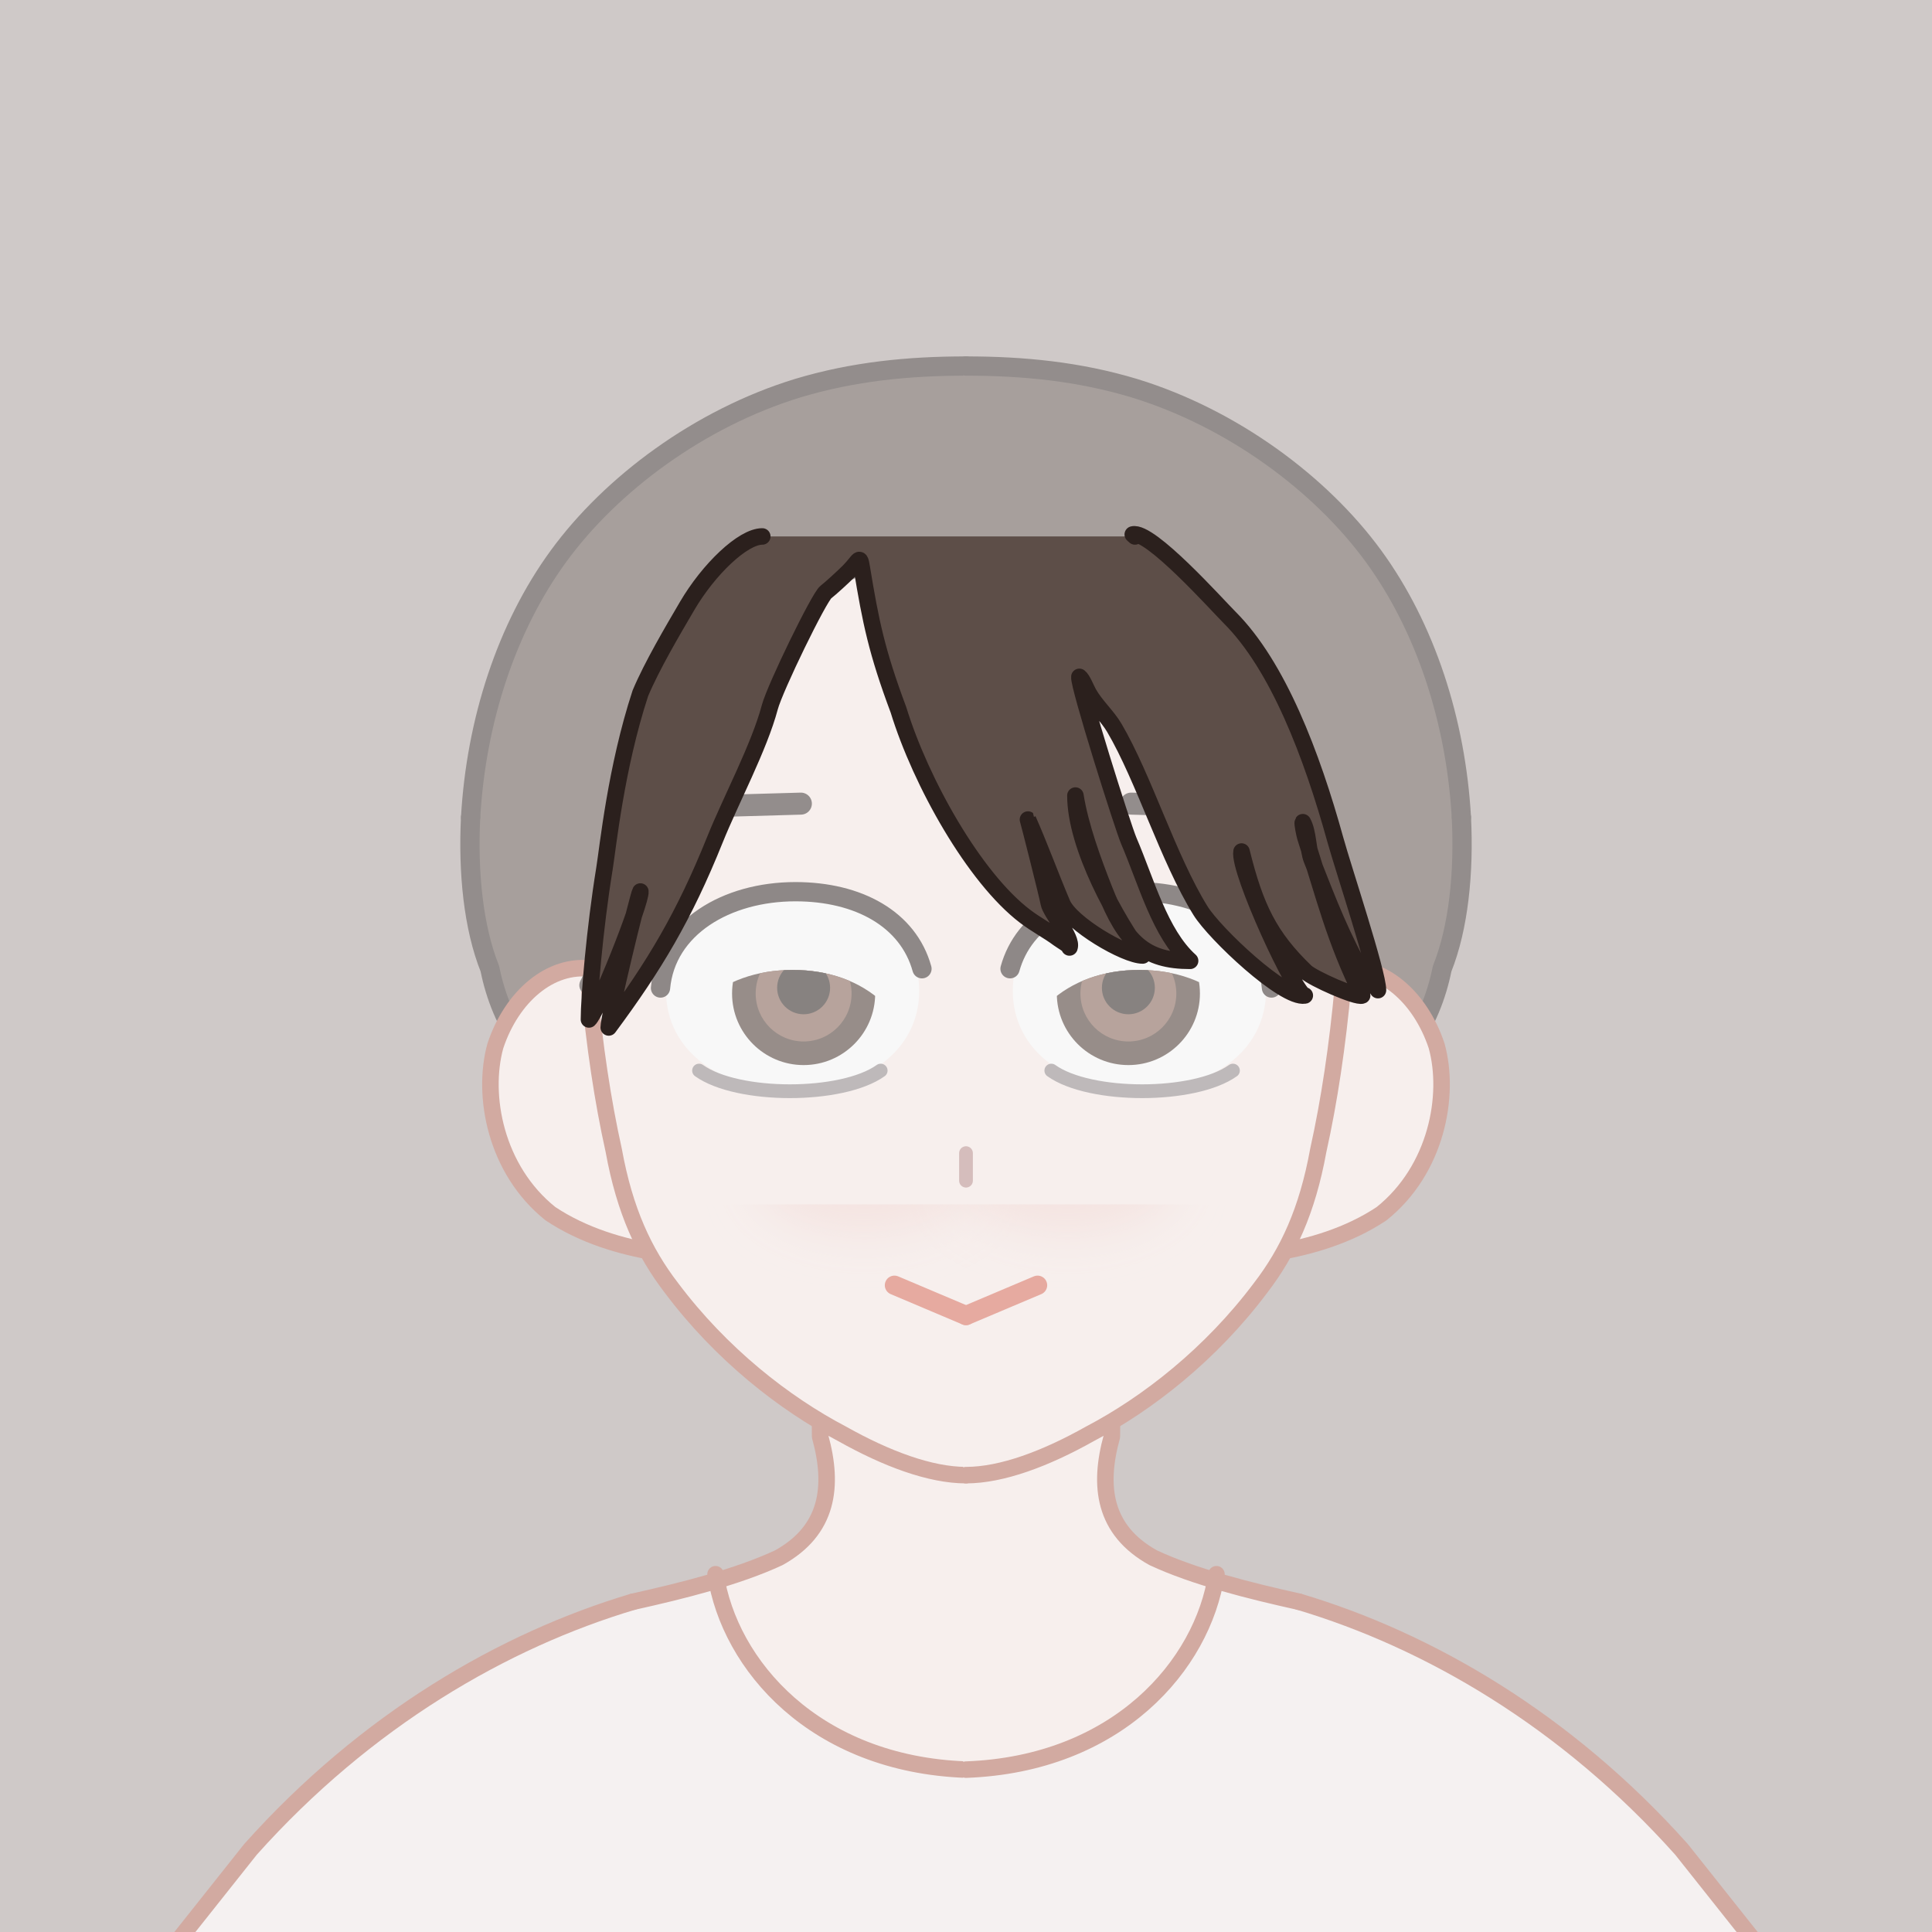
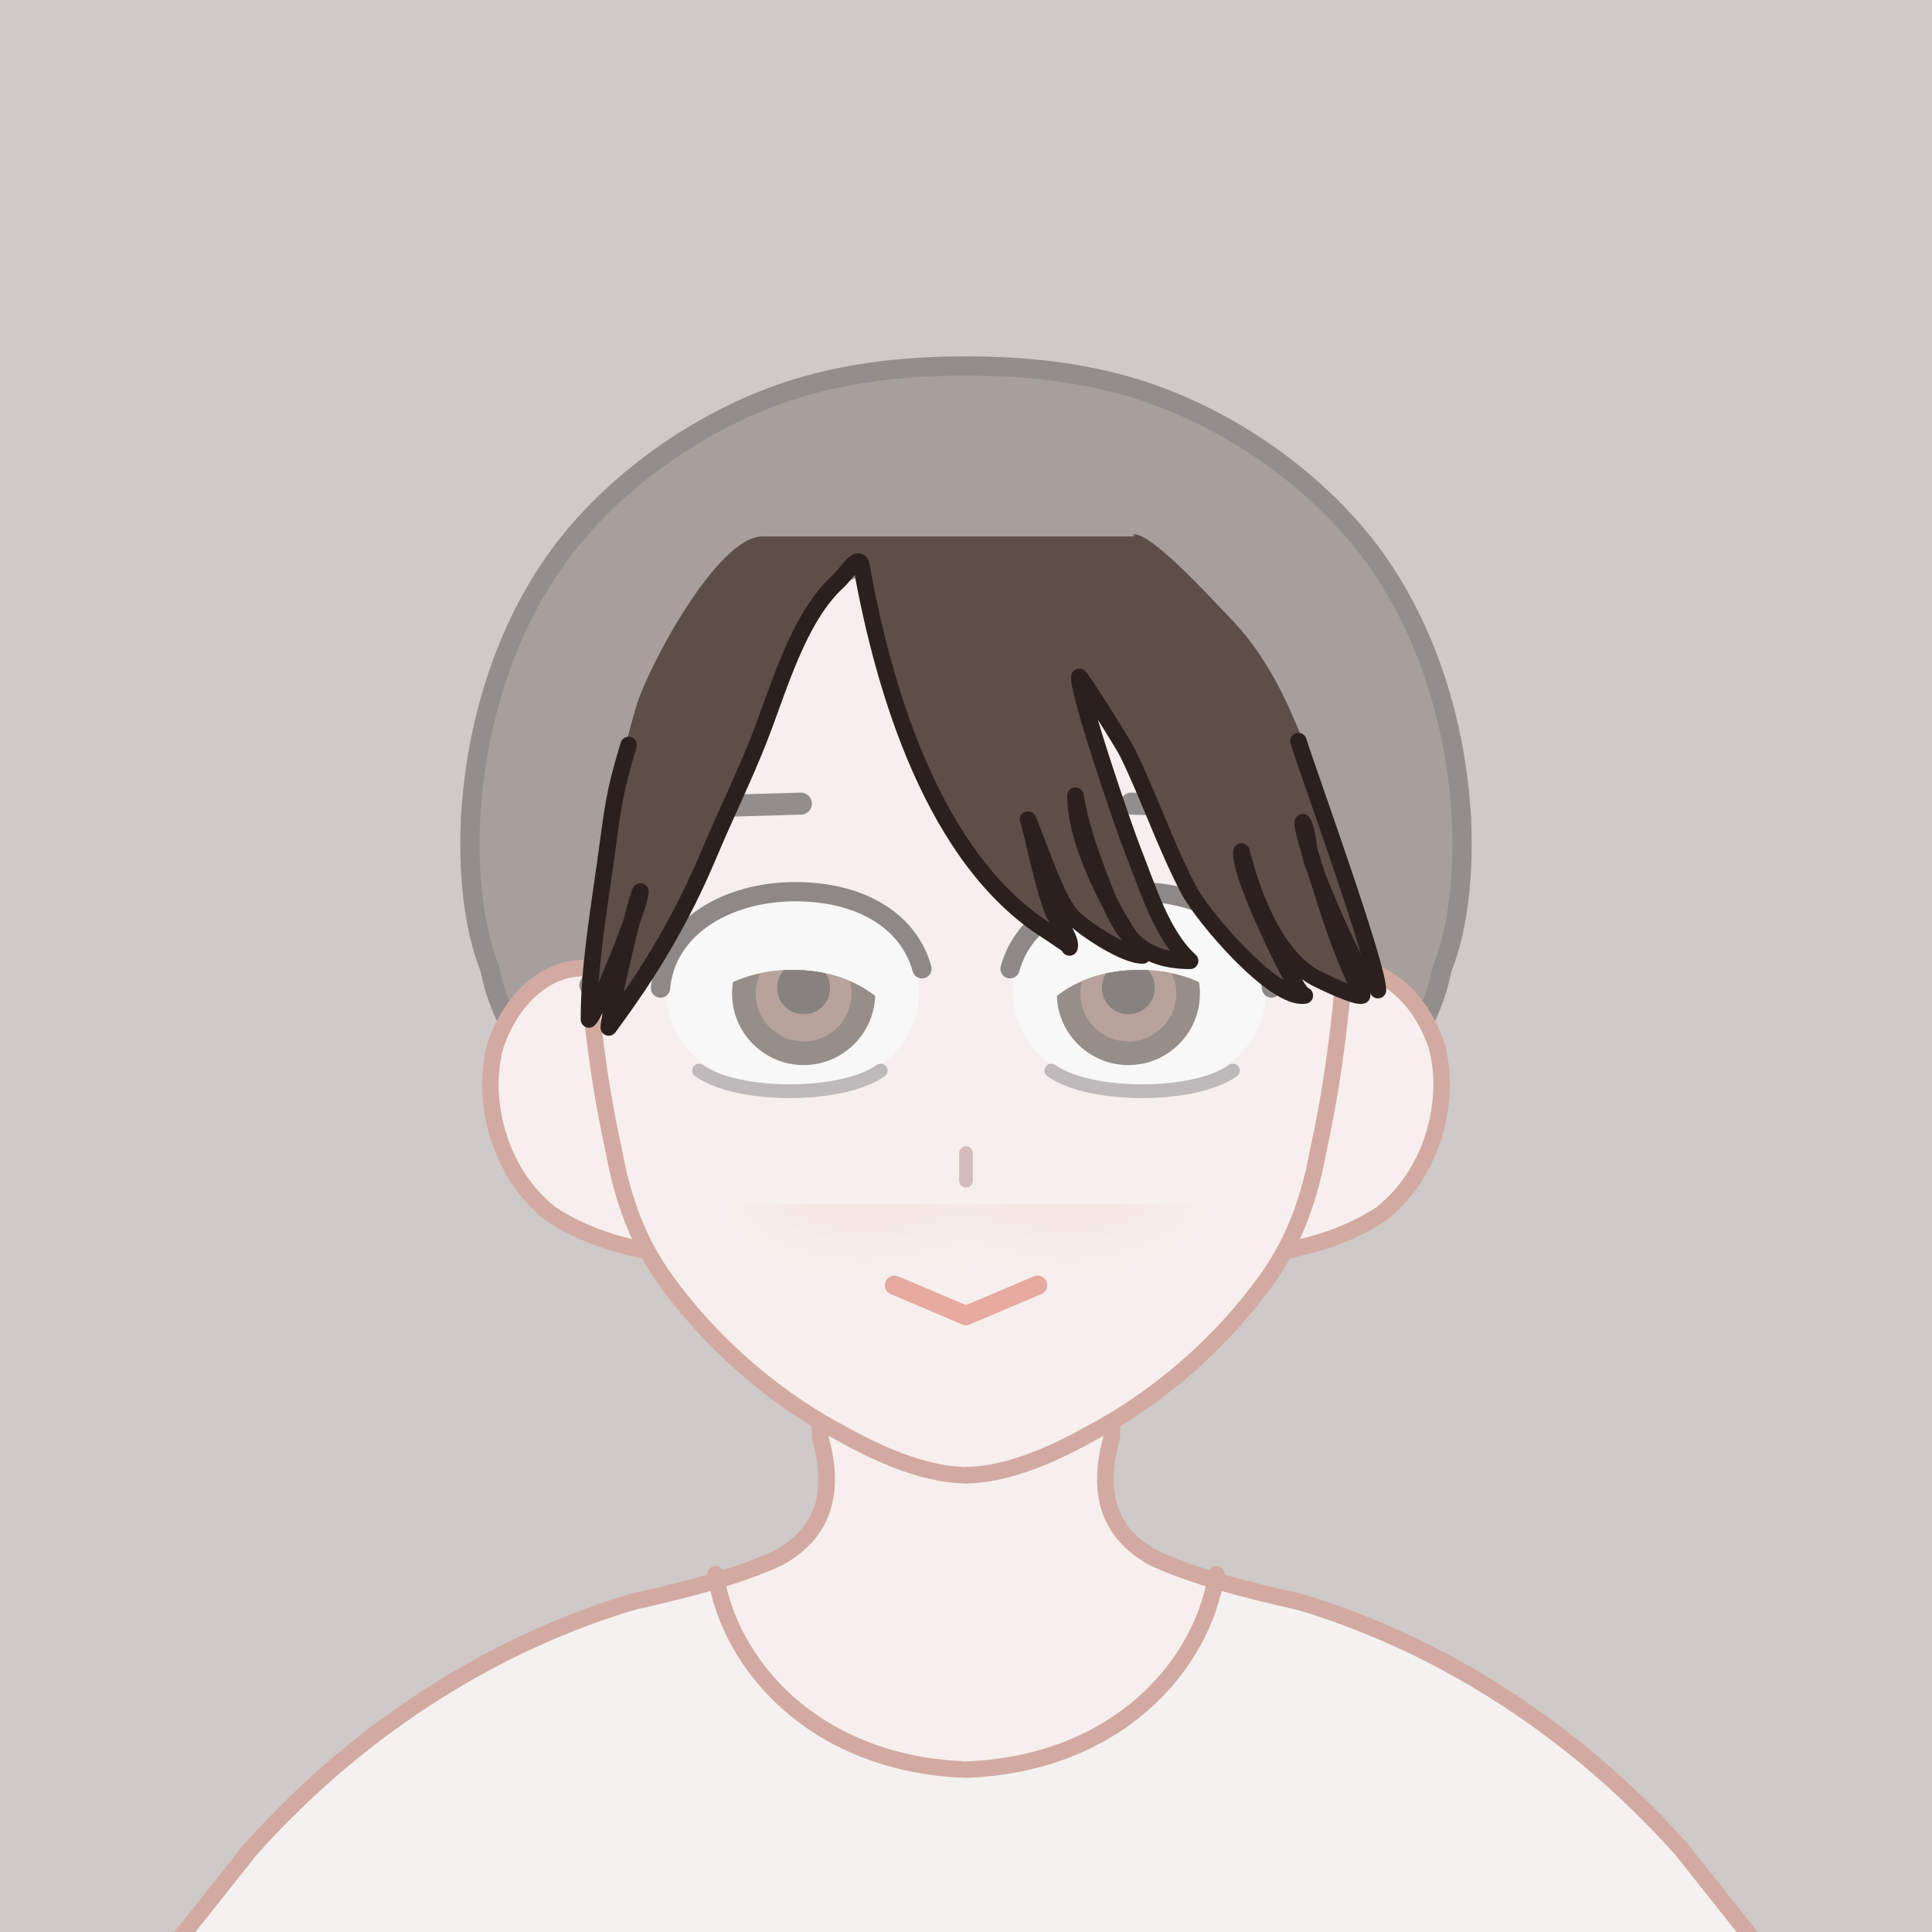
<svg xmlns="http://www.w3.org/2000/svg" width="702" height="702" viewBox="0 0 702 702">
  <defs>
-     <clipPath id="clip-path-1">
+     <clipPath id="clip-path-5">
      <path d="M242 437.62 L386 437.62 L386 539.51 L242 539.51 Z" />
    </clipPath>
    <filter id="filter-1" filterUnits="userSpaceOnUse" x="245" y="377" width="138" height="100" color-interpolation-filters="sRGB">
      <feGaussianBlur in="SourceGraphic" stdDeviation="9" color-interpolation-filters="linearRGB" />
    </filter>
-     <clipPath id="clip-path-2">
+     <clipPath id="clip-path-6">
      <path d="M460 437.62 L316 437.62 L316 539.51 L460 539.51 Z" />
    </clipPath>
    <filter id="filter-2" filterUnits="userSpaceOnUse" x="319" y="377" width="138" height="100" color-interpolation-filters="sRGB">
      <feGaussianBlur in="SourceGraphic" stdDeviation="9" color-interpolation-filters="linearRGB" />
    </filter>
-     <clipPath id="clip-path-3">
+     <clipPath id="clip-path-7">
      <path d="M242 398.26 C242 368.61 262 352.43 288 352.43 C314 352.43 334 368.61 334 398.26 C334 427.91 314 446.78 288 446.78 C262 446.78 242 427.91 242 398.26 Z" />
    </clipPath>
-     <clipPath id="clip-path-4">
+     <clipPath id="clip-path-8">
      <path d="M460 398.26 C460 368.61 440 352.43 414 352.43 C388 352.43 368 368.61 368 398.26 C368 427.91 388 446.78 414 446.78 C440 446.78 460 427.91 460 398.26 Z" />
    </clipPath>
  </defs>
  <g id="_ref">
    <g opacity="0.5">
      <rect x="0" y="0" width="702" height="702" fill="#ada19f" />
      <g data-layer="body">
        <g>
          <path d="M260 573 L230 582 C183 596 133 625 91 672 L60 712 L352 712 L352 643 C296 641 265 605 260 573 Z" fill="#f9f2f1" />
          <path d="M296 490 L298 522 C303 540 301 556 283 566 L260 573 C265 605 296 641 352 643 L352 490 Z" fill="#fdeeea" />
          <path d="M230 582 C183 596 133 625 91 672 L64 706" fill="none" stroke="#b46352" stroke-width="6" stroke-linecap="round" stroke-linejoin="round" />
          <path d="M296 500 C298 510 298 516 298 522 C303 540 301 556 283 566 C268 573 248 578 230 582" fill="none" stroke="#b46352" stroke-width="6" stroke-linecap="round" stroke-linejoin="round" />
          <path d="M260 572 C265 605 296 641 351 643" fill="none" stroke="#b46352" stroke-width="6" stroke-linecap="round" stroke-linejoin="round" />
        </g>
        <g>
          <path d="M442 573 L472 582 C519 596 569 625 611 672 L642 712 L350 712 L350 643 C406 641 437 605 442 573 Z" fill="#f9f2f1" />
          <path d="M406 490 L404 522 C399 540 401 556 419 566 L442 573 C437 605 406 641 350 643 L350 490 Z" fill="#fdeeea" />
          <path d="M472 582 C519 596 569 625 611 672 L638 706" fill="none" stroke="#b46352" stroke-width="6" stroke-linecap="round" stroke-linejoin="round" />
          <path d="M406 500 C404 510 404 516 404 522 C399 540 401 556 419 566 C434 573 454 578 472 582" fill="none" stroke="#b46352" stroke-width="6" stroke-linecap="round" stroke-linejoin="round" />
          <path d="M442 572 C437 605 406 641 351 643" fill="none" stroke="#b46352" stroke-width="6" stroke-linecap="round" stroke-linejoin="round" />
        </g>
      </g>
      <g data-layer="hairBase">
        <g>
          <path d="M352 133 L351 133 C330 133 310 135 290 141 C254 152 222 176 203 202 C184 228 173 262 171 297 C170 317 172 337 178 352 C180 362 184 372 190 380 L198 386 L352 386 Z" fill="#5d4e48" />
          <path d="M351 133 C330 133 310 135 290 141 C254 152 222 176 203 202 C184 228 173 262 171 297" fill="none" stroke="#352a27" stroke-width="7" stroke-linecap="round" stroke-linejoin="round" />
          <path d="M171 297 C170 317 172 337 178 352 C180 362 184 372 190 380" fill="none" stroke="#352a27" stroke-width="7" stroke-linecap="round" stroke-linejoin="round" />
        </g>
        <g>
          <path d="M350 133 L351 133 C372 133 392 135 412 141 C448 152 480 176 499 202 C518 228 529 262 531 297 C532 317 530 337 524 352 C522 362 518 372 512 380 L504 386 L350 386 Z" fill="#5d4e48" />
          <path d="M351 133 C372 133 392 135 412 141 C448 152 480 176 499 202 C518 228 529 262 531 297" fill="none" stroke="#352a27" stroke-width="7" stroke-linecap="round" stroke-linejoin="round" />
          <path d="M531 297 C532 317 530 337 524 352 C522 362 518 372 512 380" fill="none" stroke="#352a27" stroke-width="7" stroke-linecap="round" stroke-linejoin="round" />
        </g>
      </g>
      <g data-layer="ear">
        <g>
          <path d="M215 352 C200 350 186 362 180 380 C175 398 180 425 200 441 C212 449 226 453 238 455 L225 380 Z" fill="#fdeeea" />
          <path d="M215 352 C200 350 186 362 180 380 C175 398 180 425 200 441 C212 449 226 453 238 455" fill="none" stroke="#b46352" stroke-width="6" stroke-linecap="round" stroke-linejoin="round" />
        </g>
        <g>
          <path d="M487 352 C502 350 516 362 522 380 C527 398 522 425 502 441 C490 449 476 453 464 455 L477 380 Z" fill="#fdeeea" />
          <path d="M487 352 C502 350 516 362 522 380 C527 398 522 425 502 441 C490 449 476 453 464 455" fill="none" stroke="#b46352" stroke-width="6" stroke-linecap="round" stroke-linejoin="round" />
        </g>
      </g>
      <g data-layer="face">
        <g>
          <path d="M352 200 L351 200 C322 200 296 208 278 228 C262 246 250 272 240 298 C232 318 223 340 214 358 C216 380 219 400 223 418 C227 440 234 455 244 468 C262 492 285 510 306 521 C322 530 338 536 351 536 L352 536 Z" fill="#fdeeea" />
          <path d="M214 358 C216 380 219 400 223 418 C227 440 234 455 244 468 C262 492 285 510 306 521 C322 530 338 536 351 536" fill="none" stroke="#b46352" stroke-width="6" stroke-linecap="round" stroke-linejoin="round" />
        </g>
        <g>
          <path d="M350 200 L351 200 C380 200 406 208 424 228 C440 246 452 272 462 298 C470 318 479 340 488 358 C486 380 483 400 479 418 C475 440 468 455 458 468 C440 492 417 510 396 521 C380 530 364 536 351 536 L350 536 Z" fill="#fdeeea" />
          <path d="M488 358 C486 380 483 400 479 418 C475 440 468 455 458 468 C440 492 417 510 396 521 C380 530 364 536 351 536" fill="none" stroke="#b46352" stroke-width="6" stroke-linecap="round" stroke-linejoin="round" />
        </g>
      </g>
      <g data-layer="makeup">
-         <g clip-path="url(#clip-path-1)">
+         <g clip-path="url(#clip-path-5)">
          <g filter="url(#filter-1)">
            <ellipse cx="314" cy="427" rx="40" ry="21" fill="#f3bfb8" opacity="0.5" />
          </g>
        </g>
-         <g clip-path="url(#clip-path-2)">
+         <g clip-path="url(#clip-path-6)">
          <g filter="url(#filter-2)">
            <ellipse cx="388" cy="427" rx="40" ry="21" fill="#f3bfb8" opacity="0.5" />
          </g>
        </g>
      </g>
      <g data-layer="mouth">
        <line x1="325" y1="467" x2="351" y2="478" fill="none" stroke="#dc6450" stroke-width="7" stroke-linecap="round" stroke-linejoin="round" />
        <line x1="377" y1="467" x2="351" y2="478" fill="none" stroke="#dc6450" stroke-width="7" stroke-linecap="round" stroke-linejoin="round" />
        <line x1="351" y1="419" x2="351" y2="429" fill="none" stroke="#b98a88" stroke-width="5" stroke-linecap="round" />
      </g>
      <g data-layer="eye">
        <path d="M242 360 C242 338 262 326 288 326 C314 326 334 338 334 360 C334 382 314 396 288 396 C262 396 242 382 242 360 Z" fill="#ffffff" />
-         <g clip-path="url(#clip-path-3)">
+         <g clip-path="url(#clip-path-7)">
          <g>
            <circle cx="292" cy="361" r="26" fill="#3e2a22" />
            <circle cx="292" cy="361" r="17.42" fill="#7e5647" />
            <circle cx="292" cy="358.92" r="9.62" fill="#1e1410" />
          </g>
        </g>
        <g>
          <path d="M254 389 C268 399 306 399 320 389" fill="none" stroke="#8b8284" stroke-width="5" stroke-linecap="round" />
          <path d="M240 359 C242 337 264 324 289 324 C312 324 330 334 335 352" fill="none" stroke="#2b201d" stroke-width="7" stroke-linecap="round" stroke-linejoin="round" />
        </g>
        <g>
          <path d="M460 360 C460 338 440 326 414 326 C388 326 368 338 368 360 C368 382 388 396 414 396 C440 396 460 382 460 360 Z" fill="#ffffff" />
-           <g clip-path="url(#clip-path-4)">
+           <g clip-path="url(#clip-path-8)">
            <g>
              <circle cx="410" cy="361" r="26" fill="#3e2a22" />
              <circle cx="410" cy="361" r="17.42" fill="#7e5647" />
              <circle cx="410" cy="358.92" r="9.62" fill="#1e1410" />
            </g>
          </g>
          <g>
            <path d="M448 389 C434 399 396 399 382 389" fill="none" stroke="#8b8284" stroke-width="5" stroke-linecap="round" />
            <path d="M462 359 C460 337 438 324 413 324 C390 324 372 334 367 352" fill="none" stroke="#2b201d" stroke-width="7" stroke-linecap="round" stroke-linejoin="round" />
          </g>
        </g>
      </g>
      <g data-layer="hairLine">
        <path d="M351 200 C322 200 296 208 278 228 C262 246 250 272 240 298 C232 318 223 340 214 358" fill="none" stroke="#352a27" stroke-width="7" stroke-linecap="round" stroke-linejoin="round" />
        <path d="M351 200 C380 200 406 208 424 228 C440 246 452 272 462 298 C470 318 479 340 488 358" fill="none" stroke="#352a27" stroke-width="7" stroke-linecap="round" stroke-linejoin="round" />
      </g>
      <g data-layer="brow">
        <polyline points="243,297 256,293 291,292" fill="none" stroke="#352a27" stroke-width="8" stroke-linecap="round" stroke-linejoin="round" />
        <polyline points="459,297 446,293 411,292" fill="none" stroke="#352a27" stroke-width="8" stroke-linecap="round" stroke-linejoin="round" />
      </g>
    </g>
  </g>
  <g id="full">
-     <path d="M276.974 194.92 C269.966 194.92 257.526 206.77 249.642 220.23 C244.408 229.16 236.865 241.94 232.682 251.89 C223.754 279.1 220.89 307.89 219.609 315.77 C216.068 337.54 214 362.47 214 370.42 C217.152 367.59 233.04 327.8 232.682 323.94 C231.848 325.34 221.185 369.17 221.185 373.33 C237.762 350.98 248.548 333.03 259.824 304.97 C265.482 290.9 275.871 271.45 279.715 256.96 C281.598 249.9 297.629 216.99 300.079 215.13 C301.795 213.82 306.444 209.54 308.307 207.68 C312.369 203.61 312.311 201.27 313.157 206.42 C316.34 225.8 318.577 236.86 326.475 257.97 C334.589 284.36 354.033 318.9 372.43 332.91 C376.652 336.13 380.89 338.26 384.616 341.06 C385.799 341.94 388.813 343.56 388.602 344.27 C389.877 340.84 381.644 331.49 381.074 328.16 C380.605 325.42 373.618 297.87 373.513 297.79 C377.555 306.87 381.899 318.7 385.997 328.35 C389.076 335.6 408.772 347.18 415.187 347.18 C405.938 334.71 390.757 307.77 390.757 289.07 C392.546 300.32 397.238 313 401.26 323.24 C408.888 342.65 416.325 349.12 432.432 349.12 C421.458 339.25 416.505 320.28 410.158 305.53 C407.999 300.52 391.786 249.21 392.194 245.94 C393.355 246.81 394.573 250.09 395.578 251.89 C398.051 256.33 402.327 260.1 404.881 264.44 C415.645 282.7 424.449 311.95 436.22 330.92 C441.41 339.28 466.474 362.99 474.106 361.71 C471.127 362.51 449.816 316.4 451.114 309.41 C456.12 329.65 461.205 340.31 474.449 353.06 C476.995 355.51 492.98 362.59 494.944 361.71 C484.801 341.2 481.35 326.09 474.247 304.07 C474.052 303.47 473.122 299.11 473.388 298.75 C475.404 302.38 475.251 308.86 476.59 312.27 C483.077 328.76 487.471 340.3 495.942 355.15 C497.373 357.66 499.609 357.82 500.692 359.77 C500.692 353.38 488.083 315.54 485.227 305.21 C476.673 274.27 464.375 241.95 446.802 224.38 C442.154 219.73 417.929 192.62 411.595 194.2 L412.394 194.92" fill="#5d4e48" stroke="#2b201d" stroke-width="6" stroke-linecap="round" stroke-linejoin="round" />
+     <path d="M276.974 194.92 C260.733 194.92 235.608 242.066 231.287 256.313 C225.55 275.223 222.699 293.987 219.954 313.453 C217.368 331.795 214 351.887 214 370.42 C217.078 367.657 233.053 327.939 232.682 323.94 C230.966 326.821 221.185 369.168 221.185 373.33 C236.181 353.112 247.787 333.76 257.553 310.5 C263.394 296.589 270.14 282.876 275.651 268.927 C282.875 250.64 289.844 224.688 304.44 211.336 C307.613 208.433 312.131 200.625 313.039 205.719 C321.127 251.07 339.407 312.234 380.452 338.236 C382.492 339.529 384.411 340.938 386.427 342.258 C386.812 342.511 388.766 343.717 388.602 344.27 C389.523 341.792 385.038 335.402 383.708 333.287 C379.844 327.138 374.294 298.385 373.513 297.79 C377.576 306.916 383.812 327.768 390.333 333.789 C395.032 338.128 408.703 347.18 415.187 347.18 C404.608 332.917 390.757 306.966 390.757 289.07 C392.415 299.498 396.156 310.011 399.94 319.847 C406.548 337.026 412.017 349.12 432.432 349.12 C422.133 339.857 416.94 322.378 411.896 309.737 C408.249 300.597 391.505 251.465 392.194 245.94 C393.357 246.812 408.238 270.51 409.705 273.524 C417.666 289.885 423.503 307.277 431.955 323.404 C437.079 333.181 463.047 363.565 474.106 361.71 C473.346 361.914 471.503 358.955 471.181 358.446 C466.719 351.398 449.825 316.351 451.114 309.41 C454.855 324.535 463.184 347.26 477.762 355.201 C480.031 356.437 492.908 362.622 494.944 361.71 C488.577 348.835 484.124 335.973 479.913 322.289 C479.09 319.616 472.488 299.967 473.388 298.75 C475.273 302.145 475.195 307.081 476.151 310.859 C478.162 318.813 491.637 349.91 496.539 356.021 C497.737 357.516 499.782 358.131 500.692 359.77 C500.692 350.48 490.724 323.306 487.589 313.125 C478.352 283.13 469.376 247.295 446.694 224.271 C441.511 219.01 417.844 192.641 411.595 194.2 L412.394 194.92" fill="#5d4e48" />
+     <path d="M228.413 270.683 C222.676 289.593 222.699 293.987 219.954 313.453 C217.368 331.795 214 351.887 214 370.42 C217.078 367.657 233.053 327.939 232.682 323.94 C230.966 326.821 221.185 369.168 221.185 373.33 C236.181 353.112 247.787 333.76 257.553 310.5 C263.394 296.589 270.14 282.876 275.651 268.927 C282.875 250.64 289.844 224.688 304.44 211.336 C307.613 208.433 312.131 200.625 313.039 205.719 C321.127 251.07 339.407 312.234 380.452 338.236 C382.492 339.529 384.411 340.938 386.427 342.258 C386.812 342.511 388.766 343.717 388.602 344.27 C389.523 341.792 385.038 335.402 383.708 333.287 C379.844 327.138 374.294 298.385 373.513 297.79 C377.576 306.916 383.812 327.768 390.333 333.789 C395.032 338.128 408.703 347.18 415.187 347.18 C404.608 332.917 390.757 306.966 390.757 289.07 C392.415 299.498 396.156 310.011 399.94 319.847 C406.548 337.026 412.017 349.12 432.432 349.12 C422.133 339.857 416.94 322.378 411.896 309.737 C408.249 300.597 391.505 251.465 392.194 245.94 C393.357 246.812 408.238 270.51 409.705 273.524 C417.666 289.885 423.503 307.277 431.955 323.404 C437.079 333.181 463.047 363.565 474.106 361.71 C473.346 361.914 471.503 358.955 471.181 358.446 C466.719 351.398 449.825 316.351 451.114 309.41 C454.855 324.535 463.184 347.26 477.762 355.201 C480.031 356.437 492.908 362.622 494.944 361.71 C488.577 348.835 484.124 335.973 479.913 322.289 C479.09 319.616 472.488 299.967 473.388 298.75 C475.273 302.145 475.195 307.081 476.151 310.859 C478.162 318.813 491.637 349.91 496.539 356.021 C497.737 357.516 499.782 358.131 500.692 359.77 C500.692 350.48 474.916 279.476 471.781 269.295" fill="none" stroke="#2b201d" stroke-width="6" stroke-linecap="round" stroke-linejoin="round" />
  </g>
</svg>
